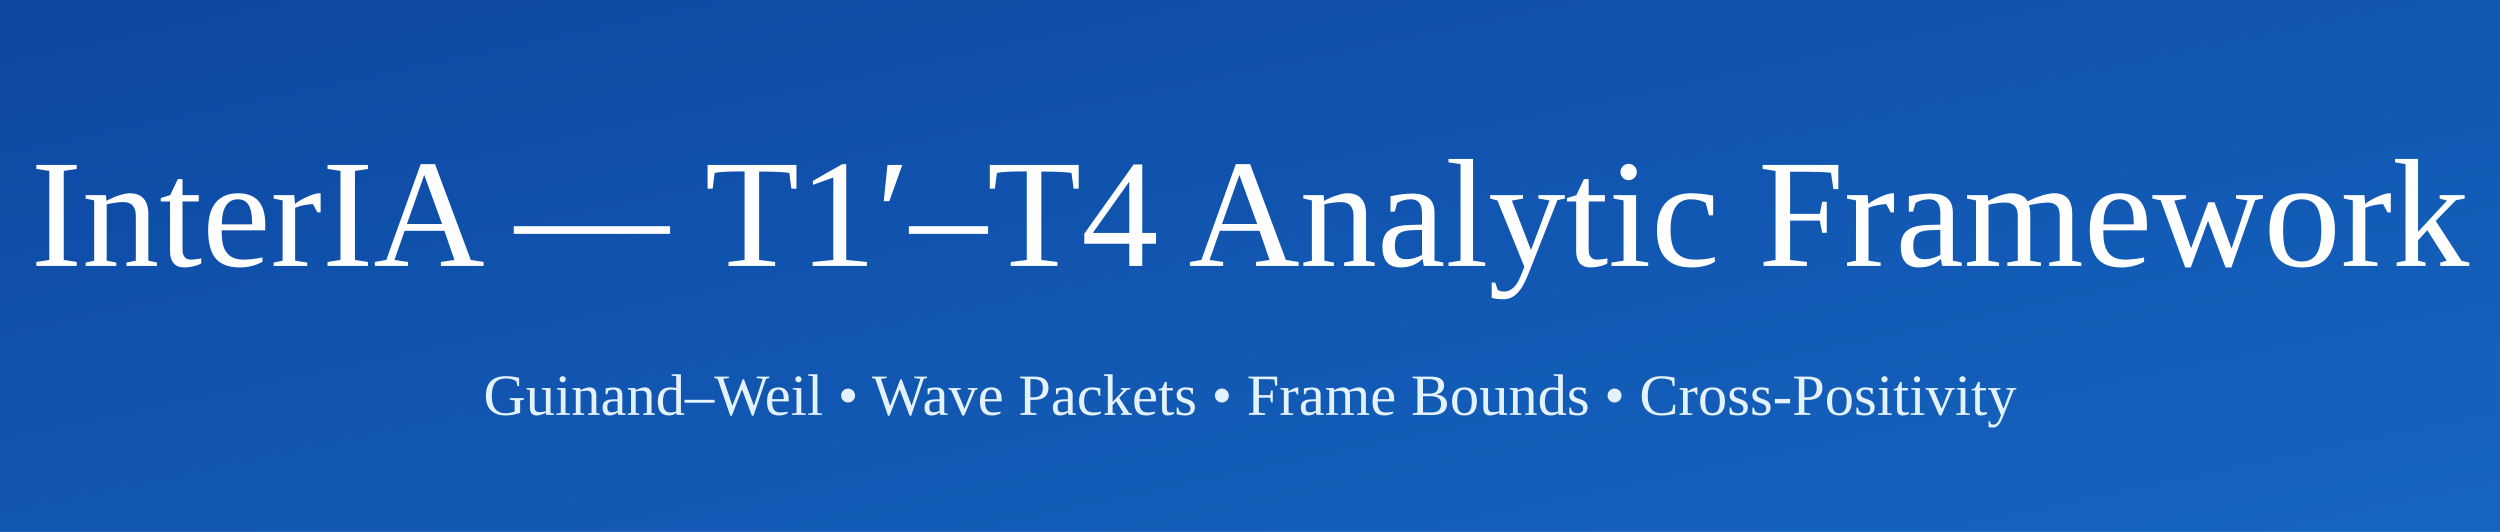
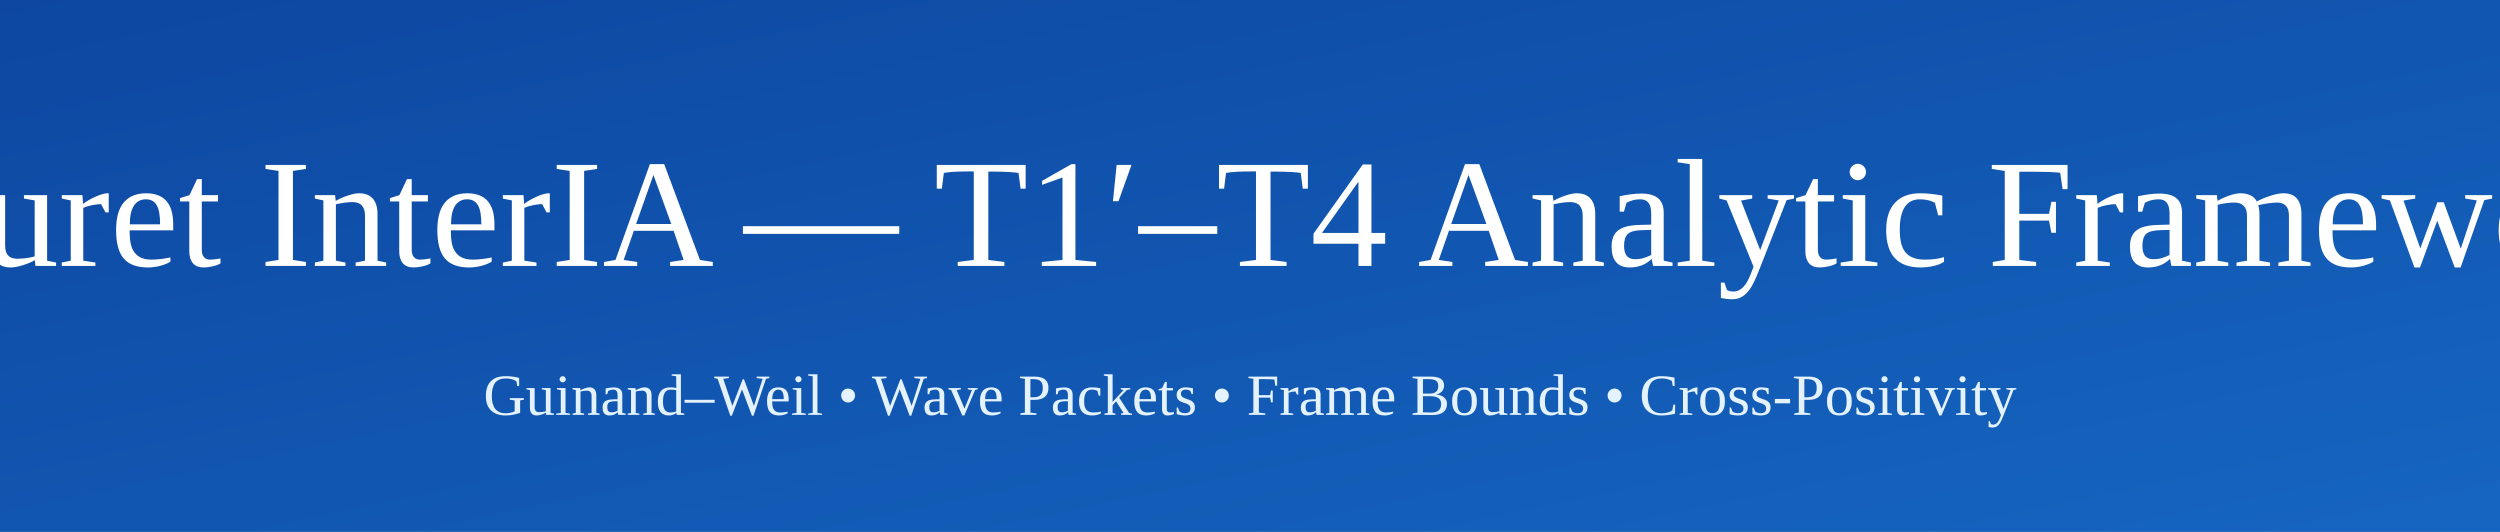
<svg xmlns="http://www.w3.org/2000/svg" width="940" height="200">
  <defs>
    <linearGradient id="t4bg" x1="0" y1="0" x2="1" y2="1">
      <stop offset="0%" stop-color="#0d47a1" />
      <stop offset="100%" stop-color="#1565c0" />
    </linearGradient>
  </defs>
  <rect width="940" height="200" fill="url(#t4bg)" />
  <text x="50%" y="50%" text-anchor="middle" font-family="Times New Roman, serif" font-size="58" fill="white">
-       InterIA — T1′–T4 Analytic Framework
+       Couret InterIA — T1′–T4 Analytic Framework
  </text>
  <text x="50%" y="78%" text-anchor="middle" font-family="Times New Roman, serif" font-size="22" fill="#e3f2fd">
      Guinand–Weil • Wave Packets • Frame Bounds • Cross-Positivity
  </text>
</svg>
